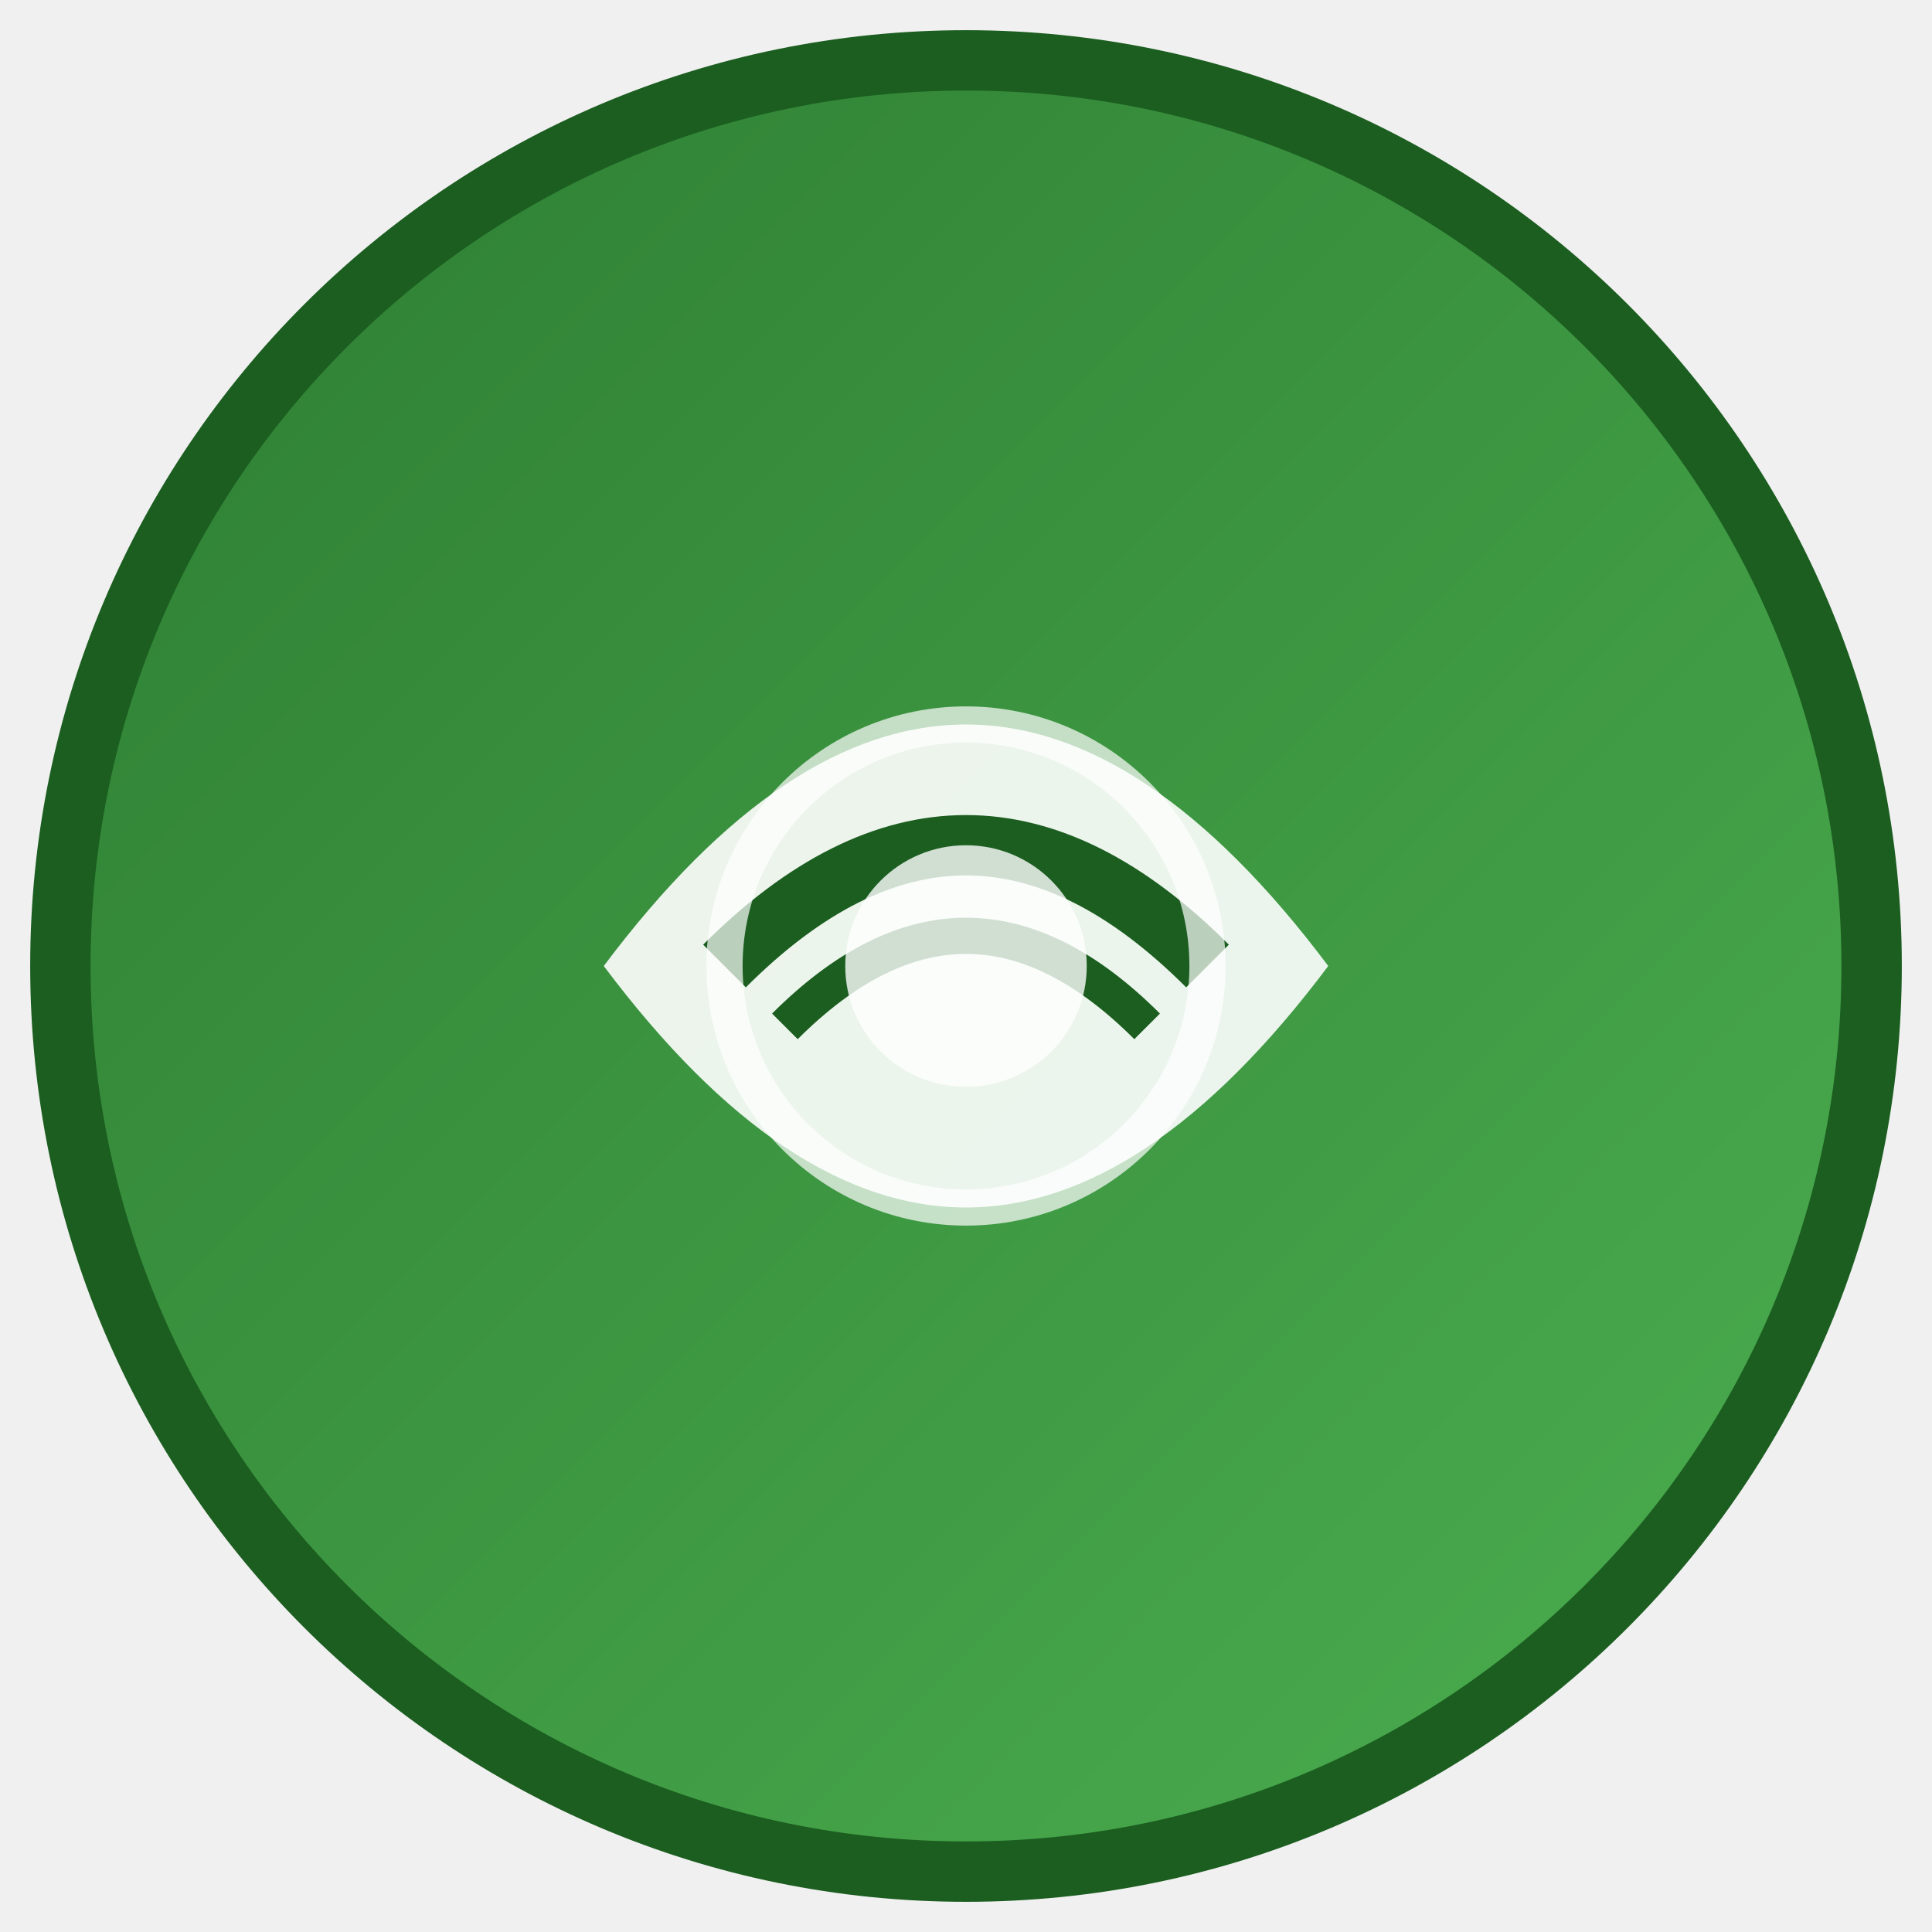
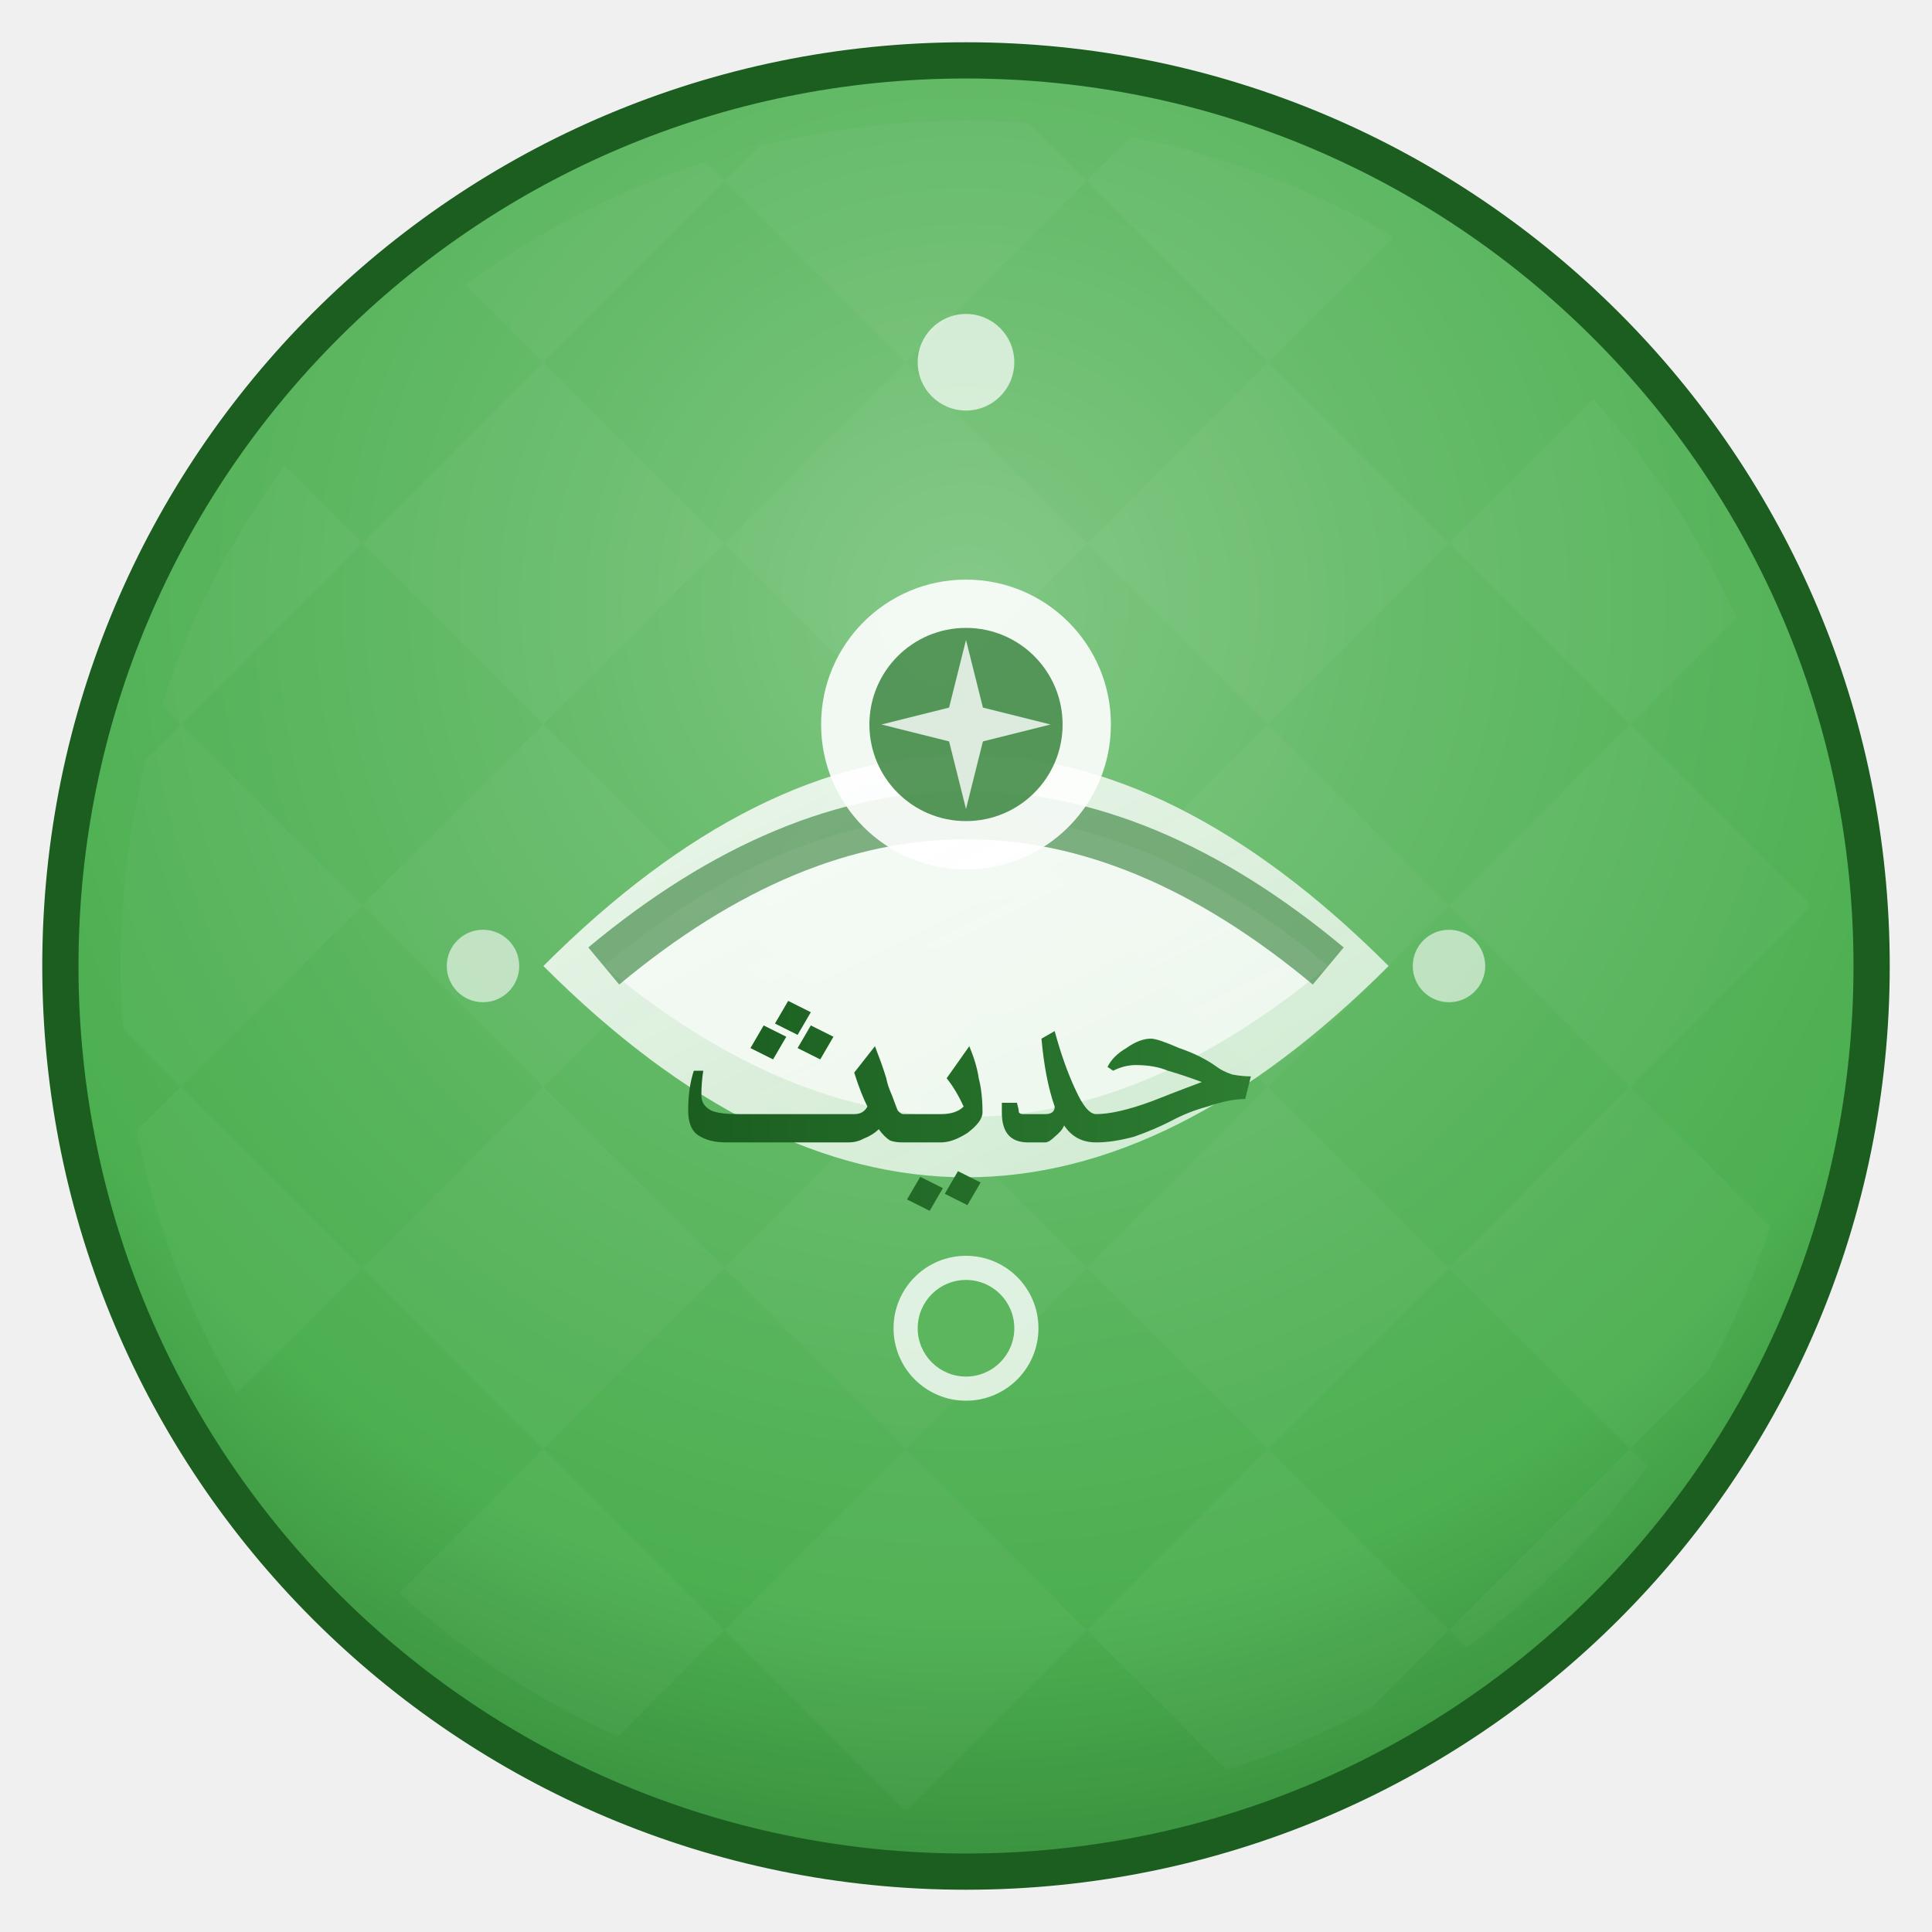
<svg xmlns="http://www.w3.org/2000/svg" viewBox="0 0 16 16" width="16" height="16">
  <defs>
-     <linearGradient id="grad1" x1="0%" y1="0%" x2="100%" y2="100%">
-       <stop offset="0%" style="stop-color:#2d7d32;stop-opacity:1" />
-       <stop offset="100%" style="stop-color:#4caf50;stop-opacity:1" />
+     <radialGradient id="mainGradient" cx="50%" cy="30%" r="80%">
+       <stop offset="0%" style="stop-color:#81c784;stop-opacity:1" />
+       <stop offset="30%" style="stop-color:#66bb6a;stop-opacity:1" />
+       <stop offset="70%" style="stop-color:#4caf50;stop-opacity:1" />
+       <stop offset="100%" style="stop-color:#2d7d32;stop-opacity:1" />
+     </radialGradient>
+     <linearGradient id="leafGradient" x1="0%" y1="0%" x2="100%" y2="100%">
+       <stop offset="0%" style="stop-color:#ffffff;stop-opacity:0.95" />
+       <stop offset="100%" style="stop-color:#e8f5e8;stop-opacity:0.9" />
    </linearGradient>
+     <linearGradient id="textGradient" x1="0%" y1="0%" x2="100%" y2="0%">
+       <stop offset="0%" style="stop-color:#1b5e20;stop-opacity:1" />
+       <stop offset="100%" style="stop-color:#2d7d32;stop-opacity:1" />
+     </linearGradient>
+     <pattern id="geometricPattern" patternUnits="userSpaceOnUse" width="3" height="3">
+       <rect width="3" height="3" fill="none" />
+       <path d="M0,1.5 L1.5,0 L3,1.5 L1.5,3 Z" fill="white" fill-opacity="0.08" />
+     </pattern>
  </defs>
-   <circle cx="8" cy="8" r="7.5" fill="url(#grad1)" stroke="#1b5e20" stroke-width="0.5" />
-   <path d="M5 8 Q8 4 11 8 Q8 12 5 8 Z" fill="white" fill-opacity="0.9" />
-   <path d="M6 8 Q8 6 10 8" stroke="#1b5e20" stroke-width="0.5" fill="none" />
-   <path d="M6.5 8.5 Q8 7 9.5 8.5" stroke="#1b5e20" stroke-width="0.3" fill="none" />
-   <circle cx="8" cy="8" r="2" fill="none" stroke="white" stroke-width="0.3" opacity="0.7" />
-   <circle cx="8" cy="8" r="1" fill="white" opacity="0.8" />
+   <circle cx="8" cy="8" r="7.5" fill="url(#mainGradient)" stroke="#1b5e20" stroke-width="0.3" />
+   <circle cx="8" cy="8" r="7" fill="url(#geometricPattern)" opacity="0.4" />
+   <path d="M4.5 8 Q8 4.5 11.5 8 Q8 11.5 4.5 8 Z" fill="url(#leafGradient)" opacity="0.9" />
+   <path d="M5 8 Q8 5.5 11 8 Q8 10.5 5 8 Z" fill="white" fill-opacity="0.6" />
+   <path d="M5 8 Q8 5.5 11 8" stroke="#2d7d32" stroke-width="0.4" fill="none" opacity="0.6" />
+   <text x="8" y="8.8" font-family="Amiri, Arabic Typesetting, Times New Roman" font-size="2.2" font-weight="bold" text-anchor="middle" fill="url(#textGradient)" direction="rtl" dominant-baseline="central">حديث</text>
+   <g transform="translate(8, 6)">
+     <circle r="1.2" fill="white" opacity="0.9" />
+     <circle r="0.8" fill="#2d7d32" opacity="0.8" />
+     <path d="M0,-1 L0.2,-0.2 L1,0 L0.2,0.2 L0,1 L-0.2,0.2 L-1,0 L-0.2,-0.2 Z" fill="white" opacity="0.8" transform="scale(0.7)" />
+   </g>
+   <g transform="translate(8, 11)">
+     <circle r="0.6" fill="white" opacity="0.8" />
+     <circle r="0.4" fill="#4caf50" opacity="0.9" />
+   </g>
+   <circle cx="8" cy="3" r="0.4" fill="white" opacity="0.7" />
+   <circle cx="4" cy="8" r="0.3" fill="white" opacity="0.6" />
+   <circle cx="12" cy="8" r="0.3" fill="white" opacity="0.6" />
</svg>
